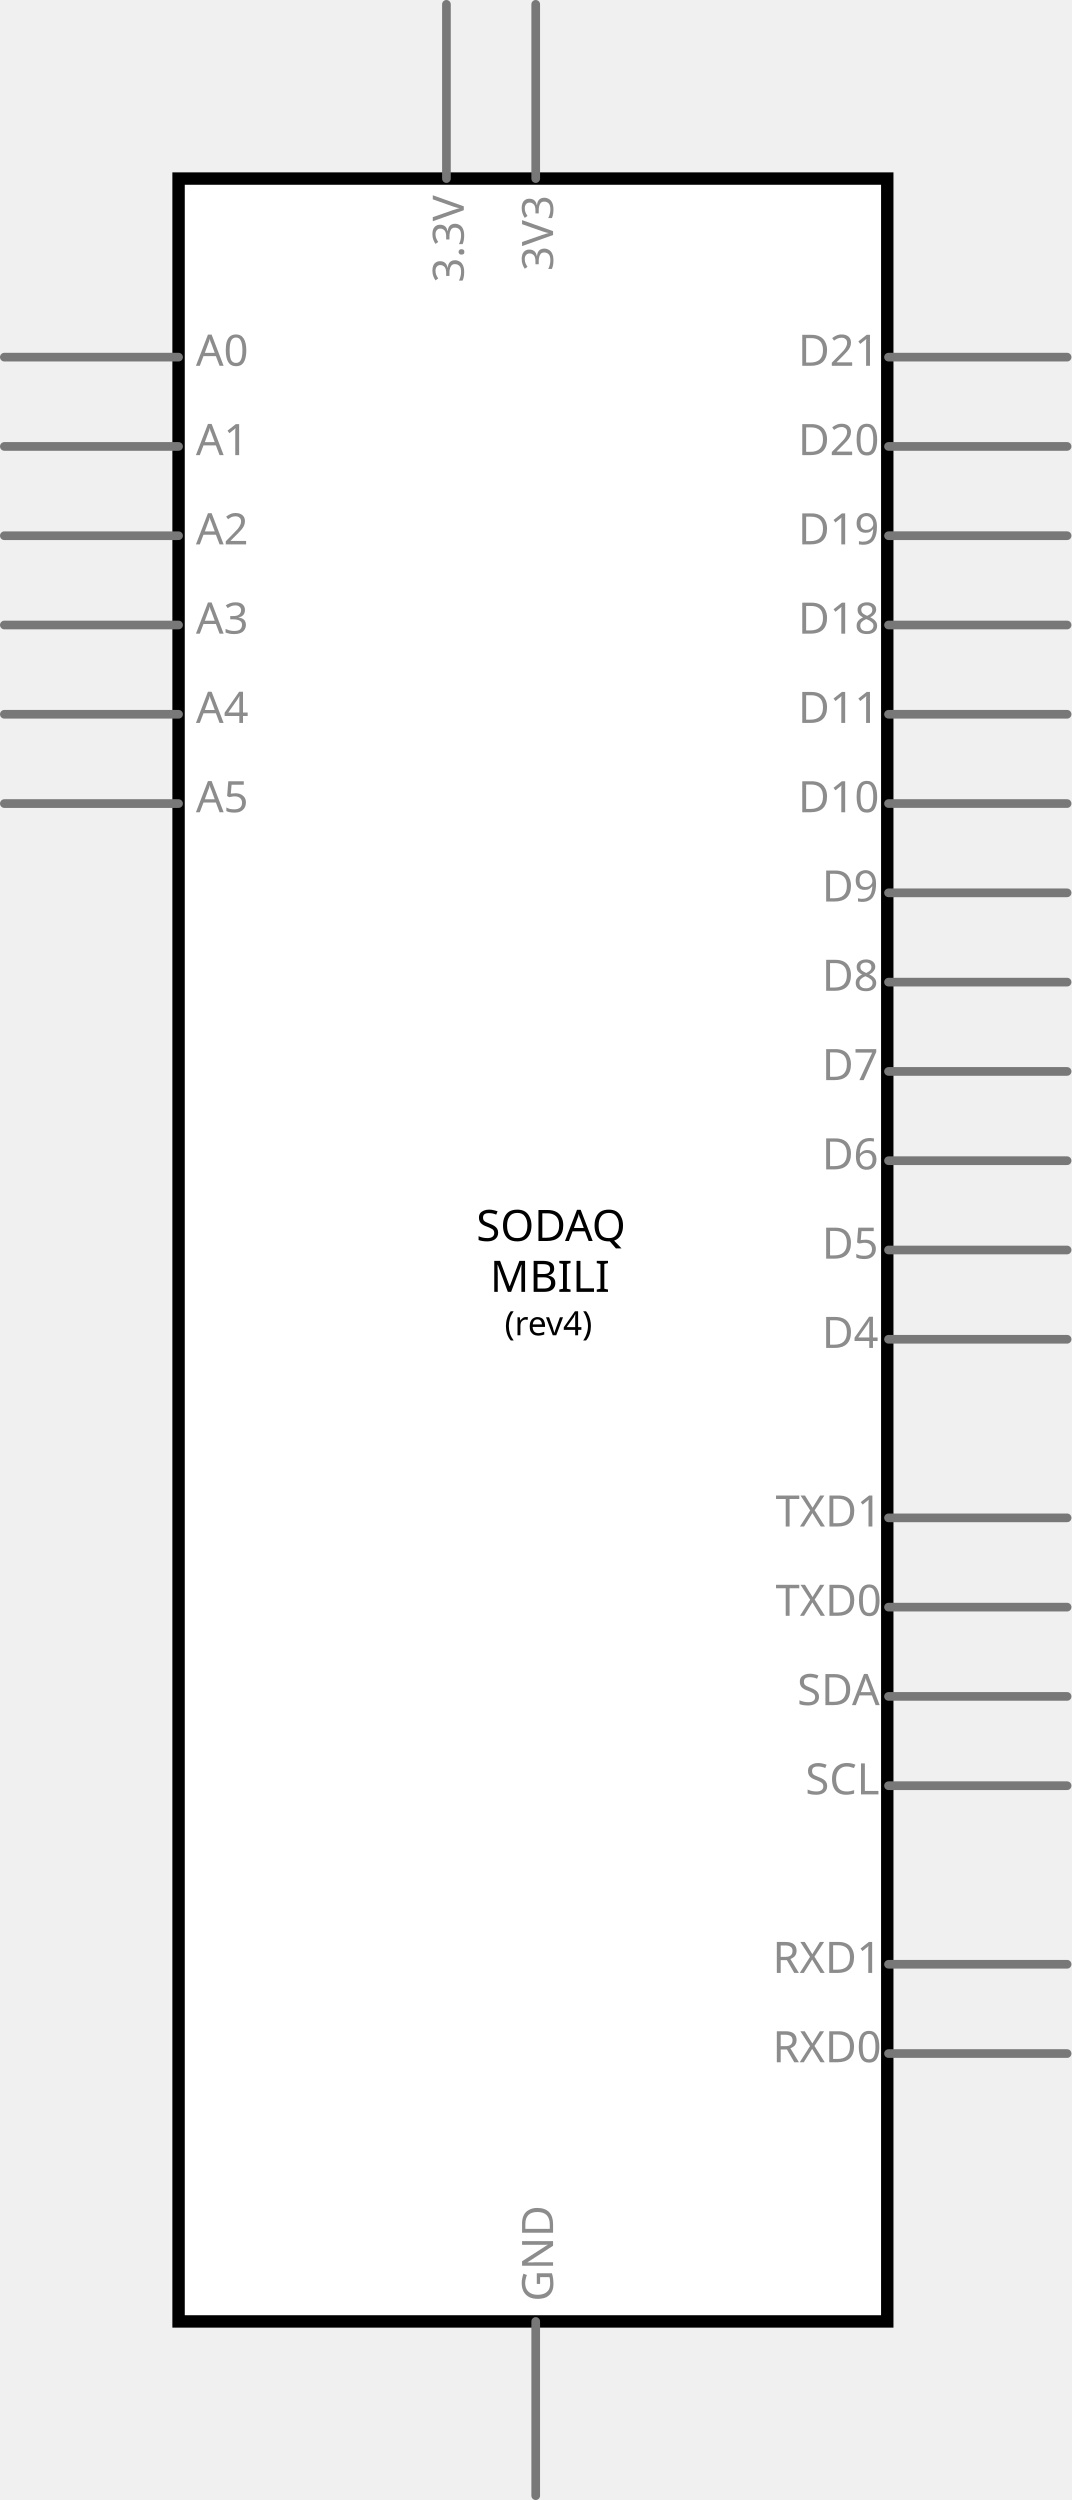
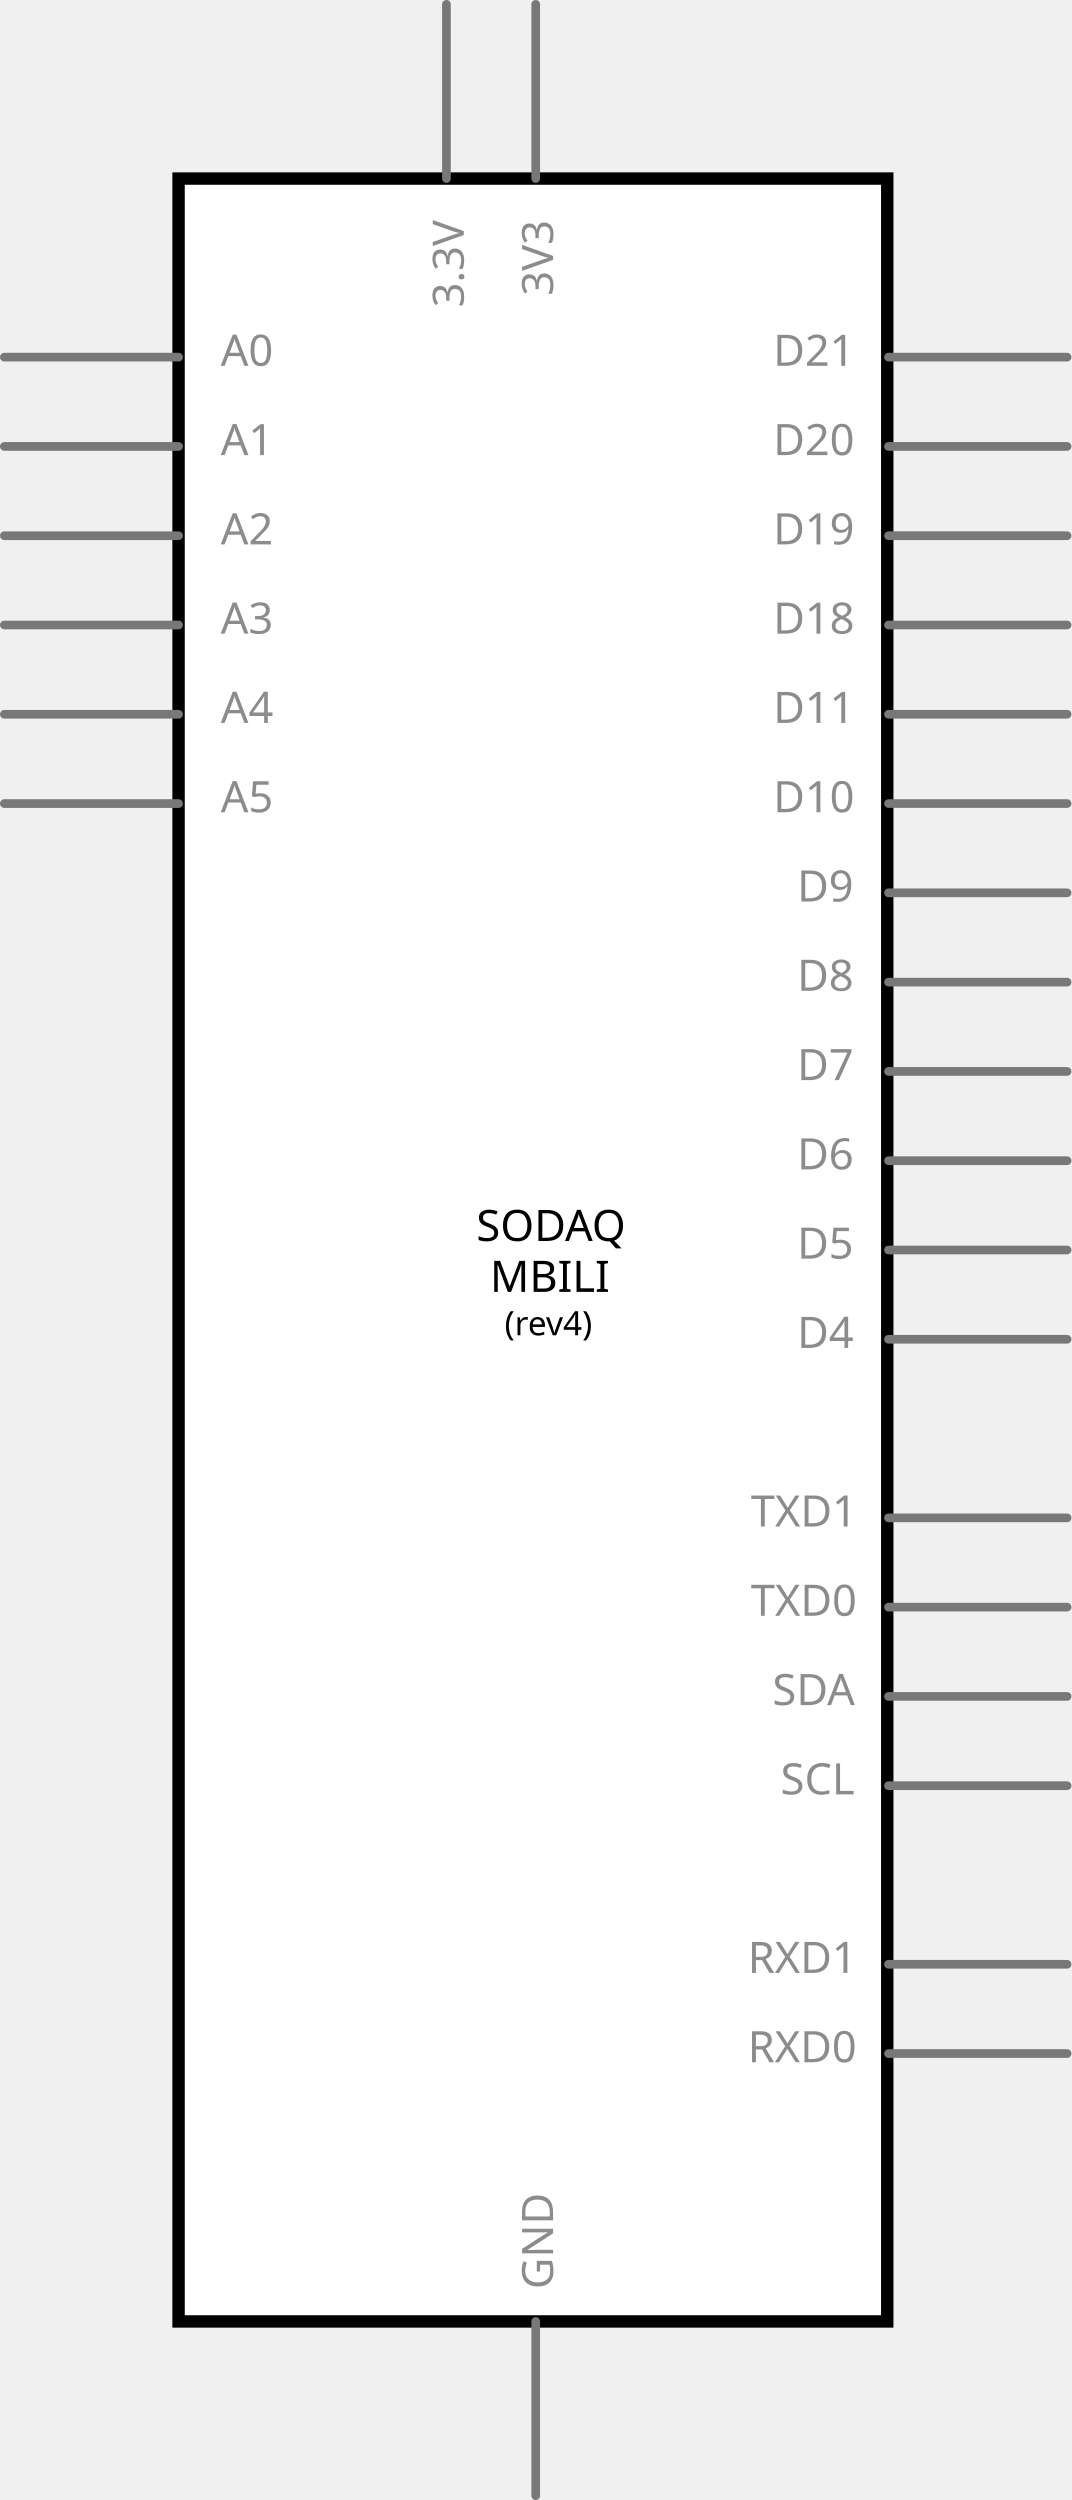
<svg xmlns="http://www.w3.org/2000/svg" version="1.1" id="Layer_1" x="0px" y="0px" width="86.4px" height="201.6px" viewBox="0 0 86.4 201.6" enable-background="new 0 0 86.4 201.6" xml:space="preserve">
  <g id="schematic">
-     <rect x="14.4" y="14.4" fill="#FFFFFF" stroke="#000000" stroke-miterlimit="10" width="57.149" height="172.8" />
-     <g>
-       <text id="label" transform="matrix(1 0 0 1 38.4207 100.075)" font-family="'DroidSans'" font-size="3.5">SODAQ</text>
-       <text id="label_1_" transform="matrix(1 0 0 1 39.5134 104.1746)" font-family="'DroidSans'" font-size="3.5">MBILI</text>
-       <text transform="matrix(1 0 0 1 40.6882 107.6755)" font-family="'DroidSans'" font-size="2.7">(rev4)</text>
+     <rect x="14.4" y="14.4" fill="#FFFFFF" stroke="#000000" stroke-miterlimit="10" width="57.148" height="172.801" />
+     <g>
+       <text id="label" transform="matrix(1 0 0 1 38.4207 100.0745)" font-family="'DroidSans'" font-size="3.5">SODAQ</text>
+       <text id="label_1_" transform="matrix(1 0 0 1 39.5129 104.1741)" font-family="'DroidSans'" font-size="3.5">MBILI</text>
+       <text transform="matrix(1 0 0 1 40.6877 107.675)" font-family="'DroidSans'" font-size="2.7">(rev4)</text>
    </g>
    <line fill="none" x1="0.35" y1="0.349" x2="14.4" y2="0.349" />
    <rect id="connector252pin" x="0" y="0" fill="none" width="14.4" height="0.7" />
    <rect id="connector252terminal" x="0" y="0" fill="none" width="0" height="0.7" />
    <line fill="none" stroke="#787878" stroke-width="0.7" stroke-linecap="round" stroke-linejoin="round" x1="0.35" y1="28.8" x2="14.4" y2="28.8" />
-     <rect id="connector172pin" x="0" y="28.45" fill="none" width="14.4" height="0.699" />
-     <rect id="connector172terminal" x="0" y="28.45" fill="none" width="0" height="0.699" />
-     <text id="label172" transform="matrix(1 0 0 1 15.7996 29.4998)" fill="#8C8C8C" font-family="'DroidSans'" font-size="3.5">A0</text>
+     <rect id="connector172pin" x="0" y="28.45" fill="none" width="14.4" height="0.698" />
+     <rect id="connector172terminal" x="0" y="28.45" fill="none" width="0" height="0.698" />
+     <text id="label172" transform="matrix(1 0 0 1 17.7996 29.4993)" fill="#8C8C8C" font-family="'DroidSans'" font-size="3.5">A0</text>
    <line fill="none" stroke="#787878" stroke-width="0.7" stroke-linecap="round" stroke-linejoin="round" x1="0.35" y1="36" x2="14.4" y2="36" />
    <rect id="connector173pin" x="0" y="35.649" fill="none" width="14.4" height="0.7" />
    <rect id="connector173terminal" x="0" y="35.649" fill="none" width="0" height="0.7" />
-     <text id="label173" transform="matrix(1 0 0 1 15.7996 36.7)" fill="#8C8C8C" font-family="'DroidSans'" font-size="3.5">A1</text>
+     <text id="label173" transform="matrix(1 0 0 1 17.7996 36.6995)" fill="#8C8C8C" font-family="'DroidSans'" font-size="3.5">A1</text>
    <line fill="none" stroke="#787878" stroke-width="0.7" stroke-linecap="round" stroke-linejoin="round" x1="0.35" y1="43.2" x2="14.4" y2="43.2" />
    <rect id="connector168pin" x="0" y="42.849" fill="none" width="14.4" height="0.7" />
    <rect id="connector168terminal" x="0" y="42.849" fill="none" width="0" height="0.7" />
-     <text id="label168" transform="matrix(1 0 0 1 15.7996 43.9001)" fill="#8C8C8C" font-family="'DroidSans'" font-size="3.5">A2</text>
+     <text id="label168" transform="matrix(1 0 0 1 17.7996 43.8997)" fill="#8C8C8C" font-family="'DroidSans'" font-size="3.5">A2</text>
    <line fill="none" stroke="#787878" stroke-width="0.7" stroke-linecap="round" stroke-linejoin="round" x1="0.35" y1="50.399" x2="14.4" y2="50.399" />
    <rect id="connector169pin" x="0" y="50.05" fill="none" width="14.4" height="0.7" />
    <rect id="connector169terminal" x="0" y="50.05" fill="none" width="0" height="0.7" />
-     <text id="label169" transform="matrix(1 0 0 1 15.7996 51.1003)" fill="#8C8C8C" font-family="'DroidSans'" font-size="3.5">A3</text>
+     <text id="label169" transform="matrix(1 0 0 1 17.7996 51.0999)" fill="#8C8C8C" font-family="'DroidSans'" font-size="3.5">A3</text>
    <line fill="none" stroke="#787878" stroke-width="0.7" stroke-linecap="round" stroke-linejoin="round" x1="0.35" y1="57.599" x2="14.4" y2="57.599" />
    <rect id="connector164pin" x="0" y="57.25" fill="none" width="14.4" height="0.7" />
    <rect id="connector164terminal" x="0" y="57.25" fill="none" width="0" height="0.7" />
-     <text id="label164" transform="matrix(1 0 0 1 15.7996 58.2996)" fill="#8C8C8C" font-family="'DroidSans'" font-size="3.5">A4</text>
+     <text id="label164" transform="matrix(1 0 0 1 17.7996 58.2991)" fill="#8C8C8C" font-family="'DroidSans'" font-size="3.5">A4</text>
    <line fill="none" stroke="#787878" stroke-width="0.7" stroke-linecap="round" stroke-linejoin="round" x1="0.35" y1="64.8" x2="14.4" y2="64.8" />
-     <rect id="connector165pin" x="0" y="64.45" fill="none" width="14.4" height="0.7" />
-     <rect id="connector165terminal" x="0" y="64.45" fill="none" width="0" height="0.7" />
-     <text id="label165" transform="matrix(1 0 0 1 15.7996 65.4998)" fill="#8C8C8C" font-family="'DroidSans'" font-size="3.5">A5</text>
-     <line fill="none" x1="0.35" y1="0" x2="14.4" y2="0" />
-     <rect id="connector253pin" x="0" y="0" fill="none" width="14.4" height="0.699" />
-     <rect id="connector253terminal" x="0" y="0" fill="none" width="0" height="0.699" />
+     <rect id="connector165pin" x="0" y="64.45" fill="none" width="14.4" height="0.699" />
+     <rect id="connector165terminal" x="0" y="64.45" fill="none" width="0" height="0.699" />
+     <text id="label165" transform="matrix(1 0 0 1 17.7996 65.4993)" fill="#8C8C8C" font-family="'DroidSans'" font-size="3.5">A5</text>
+     <line fill="none" x1="0.35" y1="0" x2="14.4" y2="0" />
+     <rect id="connector253pin" x="0" y="0" fill="none" width="14.4" height="0.698" />
+     <rect id="connector253terminal" x="0" y="0" fill="none" width="0" height="0.698" />
    <line fill="none" x1="0.35" y1="0" x2="14.4" y2="0" />
    <rect id="connector267pin" x="0" y="0" fill="none" width="14.4" height="0.7" />
    <rect id="connector267terminal" x="0" y="0" fill="none" width="0" height="0.7" />
    <line fill="none" x1="0.35" y1="0" x2="14.4" y2="0" />
    <rect id="connector280pin" x="0" y="0" fill="none" width="14.4" height="0.7" />
    <rect id="connector280terminal" x="0" y="0" fill="none" width="0" height="0.7" />
    <line fill="none" x1="0.35" y1="0" x2="14.4" y2="0" />
    <rect id="connector268pin" x="0" y="0" fill="none" width="14.4" height="0.7" />
    <rect id="connector268terminal" x="0" y="0" fill="none" width="0" height="0.7" />
    <line fill="none" x1="0.35" y1="0" x2="14.4" y2="0" />
-     <rect id="connector262pin" x="0" y="0" fill="none" width="14.4" height="0.699" />
-     <rect id="connector262terminal" x="0" y="0" fill="none" width="0" height="0.699" />
+     <rect id="connector262pin" x="0" y="0" fill="none" width="14.4" height="0.698" />
+     <rect id="connector262terminal" x="0" y="0" fill="none" width="0" height="0.698" />
    <line fill="none" x1="0" y1="0.349" x2="14.4" y2="0.349" />
-     <rect id="connector226pin" x="0.349" y="0" fill="none" width="14.4" height="0.7" />
+     <rect id="connector226pin" x="0.349" y="0" fill="none" width="14.399" height="0.7" />
    <rect id="connector226terminal" x="14.75" y="0" fill="none" width="0" height="0.7" />
    <g>
      <line fill="none" stroke="#787878" stroke-width="0.7" stroke-linecap="round" stroke-linejoin="round" x1="71.65" y1="122.399" x2="86.051" y2="122.399" />
      <rect id="connector180pin" x="72" y="122.049" fill="none" width="14.4" height="0.7" />
      <rect id="connector180terminal" x="86.4" y="122.049" fill="none" width="0" height="0.7" />
-       <text id="label180" transform="matrix(1 0 0 1 62.5476 123.0989)" fill="#8C8C8C" font-family="'DroidSans'" font-size="3.5">TXD1</text>
+       <text id="label180" transform="matrix(1 0 0 1 60.5476 123.0989)" fill="#8C8C8C" font-family="'DroidSans'" font-size="3.5">TXD1</text>
      <line fill="none" stroke="#787878" stroke-width="0.7" stroke-linecap="round" stroke-linejoin="round" x1="71.65" y1="129.599" x2="86.051" y2="129.599" />
-       <rect id="connector184pin" x="72" y="129.249" fill="none" width="14.4" height="0.699" />
-       <rect id="connector184terminal" x="86.4" y="129.249" fill="none" width="0" height="0.699" />
-       <text id="label184" transform="matrix(1 0 0 1 62.5476 130.2991)" fill="#8C8C8C" font-family="'DroidSans'" font-size="3.5">TXD0</text>
+       <rect id="connector184pin" x="72" y="129.249" fill="none" width="14.4" height="0.698" />
+       <rect id="connector184terminal" x="86.4" y="129.249" fill="none" width="0" height="0.698" />
+       <text id="label184" transform="matrix(1 0 0 1 60.5476 130.2991)" fill="#8C8C8C" font-family="'DroidSans'" font-size="3.5">TXD0</text>
      <line fill="none" stroke="#787878" stroke-width="0.7" stroke-linecap="round" stroke-linejoin="round" x1="71.65" y1="136.799" x2="86.051" y2="136.799" />
      <rect id="connector231pin" x="72" y="136.448" fill="none" width="14.4" height="0.7" />
      <rect id="connector231terminal" x="86.4" y="136.448" fill="none" width="0" height="0.7" />
-       <text id="label231" transform="matrix(1 0 0 1 64.2957 137.4993)" fill="#8C8C8C" font-family="'DroidSans'" font-size="3.5">SDA</text>
+       <text id="label231" transform="matrix(1 0 0 1 62.2957 137.4993)" fill="#8C8C8C" font-family="'DroidSans'" font-size="3.5">SDA</text>
      <line fill="none" stroke="#787878" stroke-width="0.7" stroke-linecap="round" stroke-linejoin="round" x1="71.65" y1="143.999" x2="86.051" y2="143.999" />
      <rect id="connector230pin" x="72" y="143.649" fill="none" width="14.4" height="0.7" />
      <rect id="connector230terminal" x="86.4" y="143.649" fill="none" width="0" height="0.7" />
-       <text id="label230" transform="matrix(1 0 0 1 64.9539 144.6995)" fill="#8C8C8C" font-family="'DroidSans'" font-size="3.5">SCL</text>
+       <text id="label230" transform="matrix(1 0 0 1 62.9539 144.6995)" fill="#8C8C8C" font-family="'DroidSans'" font-size="3.5">SCL</text>
      <line fill="none" stroke="#787878" stroke-width="0.7" stroke-linecap="round" stroke-linejoin="round" x1="71.65" y1="158.399" x2="86.051" y2="158.399" />
      <rect id="connector181pin" x="72" y="158.05" fill="none" width="14.4" height="0.7" />
      <rect id="connector181terminal" x="86.4" y="158.05" fill="none" width="0" height="0.7" />
-       <text id="label181" transform="matrix(1 0 0 1 62.2996 159.0989)" fill="#8C8C8C" font-family="'DroidSans'" font-size="3.5">RXD1</text>
+       <text id="label181" transform="matrix(1 0 0 1 60.2996 159.0989)" fill="#8C8C8C" font-family="'DroidSans'" font-size="3.5">RXD1</text>
      <line fill="none" stroke="#787878" stroke-width="0.7" stroke-linecap="round" stroke-linejoin="round" x1="71.65" y1="165.599" x2="86.051" y2="165.599" />
      <rect id="connector185pin" x="72" y="165.25" fill="none" width="14.4" height="0.7" />
      <rect id="connector185terminal" x="86.4" y="165.25" fill="none" width="0" height="0.7" />
-       <text id="label185" transform="matrix(1 0 0 1 62.2996 166.2991)" fill="#8C8C8C" font-family="'DroidSans'" font-size="3.5">RXD0</text>
-     </g>
-     <line fill="none" x1="0" y1="0" x2="14.4" y2="0" />
-     <rect id="connector228pin" x="0.349" y="0" fill="none" width="14.4" height="0.699" />
-     <rect id="connector228terminal" x="14.75" y="0" fill="none" width="0" height="0.699" />
-     <line fill="none" x1="0" y1="0" x2="14.4" y2="0" />
-     <rect id="connector266pin" x="0.349" y="0" fill="none" width="14.4" height="0.7" />
+       <text id="label185" transform="matrix(1 0 0 1 60.2996 166.2991)" fill="#8C8C8C" font-family="'DroidSans'" font-size="3.5">RXD0</text>
+     </g>
+     <line fill="none" x1="0" y1="0" x2="14.4" y2="0" />
+     <rect id="connector228pin" x="0.349" y="0" fill="none" width="14.399" height="0.698" />
+     <rect id="connector228terminal" x="14.75" y="0" fill="none" width="0" height="0.698" />
+     <line fill="none" x1="0" y1="0" x2="14.4" y2="0" />
+     <rect id="connector266pin" x="0.349" y="0" fill="none" width="14.399" height="0.7" />
    <rect id="connector266terminal" x="14.75" y="0" fill="none" width="0" height="0.7" />
    <line fill="none" x1="0" y1="0" x2="14.4" y2="0" />
-     <rect id="connector227pin" x="0.349" y="0" fill="none" width="14.4" height="0.7" />
+     <rect id="connector227pin" x="0.349" y="0" fill="none" width="14.399" height="0.7" />
    <rect id="connector227terminal" x="14.75" y="0" fill="none" width="0" height="0.7" />
    <line fill="none" x1="0" y1="0" x2="14.4" y2="0" />
-     <rect id="connector224pin" x="0.349" y="0" fill="none" width="14.4" height="0.7" />
+     <rect id="connector224pin" x="0.349" y="0" fill="none" width="14.399" height="0.7" />
    <rect id="connector224terminal" x="14.75" y="0" fill="none" width="0" height="0.7" />
    <line fill="none" stroke="#787878" stroke-width="0.7" stroke-linecap="round" stroke-linejoin="round" x1="71.65" y1="57.599" x2="86.051" y2="57.599" />
-     <rect id="connector177pin" x="72" y="57.249" fill="none" width="14.4" height="0.699" />
-     <rect id="connector177terminal" x="86.4" y="57.249" fill="none" width="0" height="0.699" />
-     <text id="label177" transform="matrix(1 0 0 1 64.3503 58.2991)" fill="#8C8C8C" font-family="'DroidSans'" font-size="3.5">D11</text>
+     <rect id="connector177pin" x="72" y="57.249" fill="none" width="14.4" height="0.698" />
+     <rect id="connector177terminal" x="86.4" y="57.249" fill="none" width="0" height="0.698" />
+     <text id="label177" transform="matrix(1 0 0 1 62.3503 58.2991)" fill="#8C8C8C" font-family="'DroidSans'" font-size="3.5">D11</text>
    <line fill="none" stroke="#787878" stroke-width="0.7" stroke-linecap="round" stroke-linejoin="round" x1="71.65" y1="64.799" x2="86.051" y2="64.799" />
    <rect id="connector176pin" x="72" y="64.448" fill="none" width="14.4" height="0.7" />
    <rect id="connector176terminal" x="86.4" y="64.448" fill="none" width="0" height="0.7" />
-     <text id="label176" transform="matrix(1 0 0 1 64.3503 65.4993)" fill="#8C8C8C" font-family="'DroidSans'" font-size="3.5">D10</text>
+     <text id="label176" transform="matrix(1 0 0 1 62.3503 65.4993)" fill="#8C8C8C" font-family="'DroidSans'" font-size="3.5">D10</text>
    <line fill="none" stroke="#787878" stroke-width="0.7" stroke-linecap="round" stroke-linejoin="round" x1="71.65" y1="86.4" x2="86.051" y2="86.4" />
    <rect id="connector193pin" x="72" y="86.049" fill="none" width="14.4" height="0.7" />
    <rect id="connector193terminal" x="86.4" y="86.049" fill="none" width="0" height="0.7" />
-     <text id="label193" transform="matrix(1 0 0 1 66.2781 87.0999)" fill="#8C8C8C" font-family="'DroidSans'" font-size="3.5">D7</text>
+     <text id="label193" transform="matrix(1 0 0 1 64.2781 87.0999)" fill="#8C8C8C" font-family="'DroidSans'" font-size="3.5">D7</text>
    <line fill="none" stroke="#787878" stroke-width="0.7" stroke-linecap="round" stroke-linejoin="round" x1="71.65" y1="93.599" x2="86.051" y2="93.599" />
    <rect id="connector192pin" x="72" y="93.249" fill="none" width="14.4" height="0.7" />
    <rect id="connector192terminal" x="86.4" y="93.249" fill="none" width="0" height="0.7" />
-     <text id="label192" transform="matrix(1 0 0 1 66.2781 94.3)" fill="#8C8C8C" font-family="'DroidSans'" font-size="3.5">D6</text>
+     <text id="label192" transform="matrix(1 0 0 1 64.2781 94.3)" fill="#8C8C8C" font-family="'DroidSans'" font-size="3.5">D6</text>
    <line fill="none" stroke="#787878" stroke-width="0.7" stroke-linecap="round" stroke-linejoin="round" x1="71.65" y1="100.799" x2="86.051" y2="100.799" />
-     <rect id="connector189pin" x="72" y="100.449" fill="none" width="14.4" height="0.7" />
-     <rect id="connector189terminal" x="86.4" y="100.449" fill="none" width="0" height="0.7" />
-     <text id="label189" transform="matrix(1 0 0 1 66.2781 101.4993)" fill="#8C8C8C" font-family="'DroidSans'" font-size="3.5">D5</text>
+     <rect id="connector189pin" x="72" y="100.449" fill="none" width="14.4" height="0.699" />
+     <rect id="connector189terminal" x="86.4" y="100.449" fill="none" width="0" height="0.699" />
+     <text id="label189" transform="matrix(1 0 0 1 64.2781 101.4993)" fill="#8C8C8C" font-family="'DroidSans'" font-size="3.5">D5</text>
    <line fill="none" stroke="#787878" stroke-width="0.7" stroke-linecap="round" stroke-linejoin="round" x1="71.65" y1="107.999" x2="86.051" y2="107.999" />
    <rect id="connector188pin" x="72" y="107.65" fill="none" width="14.4" height="0.699" />
    <rect id="connector188terminal" x="86.4" y="107.65" fill="none" width="0" height="0.699" />
-     <text id="label188" transform="matrix(1 0 0 1 66.2781 108.6995)" fill="#8C8C8C" font-family="'DroidSans'" font-size="3.5">D4</text>
-     <line fill="none" x1="0" y1="0" x2="14.4" y2="0" />
-     <rect id="connector1pin" x="0.349" y="0" fill="none" width="14.4" height="0.699" />
-     <rect id="connector1terminal" x="14.75" y="0" fill="none" width="0" height="0.699" />
-     <line fill="none" x1="0" y1="0" x2="14.4" y2="0" />
-     <rect id="connector2pin" x="0.349" y="0" fill="none" width="14.4" height="0.7" />
+     <text id="label188" transform="matrix(1 0 0 1 64.2781 108.6995)" fill="#8C8C8C" font-family="'DroidSans'" font-size="3.5">D4</text>
+     <line fill="none" x1="0" y1="0" x2="14.4" y2="0" />
+     <rect id="connector1pin" x="0.349" y="0" fill="none" width="14.399" height="0.698" />
+     <rect id="connector1terminal" x="14.75" y="0" fill="none" width="0" height="0.698" />
+     <line fill="none" x1="0" y1="0" x2="14.4" y2="0" />
+     <rect id="connector2pin" x="0.349" y="0" fill="none" width="14.399" height="0.7" />
    <rect id="connector2terminal" x="14.75" y="0" fill="none" width="0" height="0.7" />
    <line fill="none" x1="0" y1="0" x2="14.4" y2="0" />
-     <rect id="connector3pin" x="0.349" y="0" fill="none" width="14.4" height="0.7" />
+     <rect id="connector3pin" x="0.349" y="0" fill="none" width="14.399" height="0.7" />
    <rect id="connector3terminal" x="14.75" y="0" fill="none" width="0" height="0.7" />
    <line fill="none" x1="0" y1="0" x2="14.4" y2="0" />
-     <rect id="connector4pin" x="0.349" y="0" fill="none" width="14.4" height="0.7" />
+     <rect id="connector4pin" x="0.349" y="0" fill="none" width="14.399" height="0.7" />
    <rect id="connector4terminal" x="14.75" y="0" fill="none" width="0" height="0.7" />
    <line fill="none" x1="0" y1="0" x2="14.4" y2="0" />
-     <rect id="connector5pin" x="0.349" y="0" fill="none" width="14.4" height="0.7" />
+     <rect id="connector5pin" x="0.349" y="0" fill="none" width="14.399" height="0.7" />
    <rect id="connector5terminal" x="14.75" y="0" fill="none" width="0" height="0.7" />
    <line fill="none" x1="0" y1="0" x2="14.4" y2="0" />
-     <rect id="connector6pin" x="0.349" y="0" fill="none" width="14.4" height="0.699" />
-     <rect id="connector6terminal" x="14.75" y="0" fill="none" width="0" height="0.699" />
-     <line fill="none" x1="0" y1="0" x2="14.4" y2="0" />
-     <rect id="connector7pin" x="0.349" y="0" fill="none" width="14.4" height="0.7" />
+     <rect id="connector6pin" x="0.349" y="0" fill="none" width="14.399" height="0.698" />
+     <rect id="connector6terminal" x="14.75" y="0" fill="none" width="0" height="0.698" />
+     <line fill="none" x1="0" y1="0" x2="14.4" y2="0" />
+     <rect id="connector7pin" x="0.349" y="0" fill="none" width="14.399" height="0.7" />
    <rect id="connector7terminal" x="14.75" y="0" fill="none" width="0" height="0.7" />
    <line fill="none" x1="0" y1="0" x2="14.4" y2="0" />
-     <rect id="connector8pin" x="0.349" y="0" fill="none" width="14.4" height="0.7" />
+     <rect id="connector8pin" x="0.349" y="0" fill="none" width="14.399" height="0.7" />
    <rect id="connector8terminal" x="14.75" y="0" fill="none" width="0" height="0.7" />
    <line fill="none" x1="0" y1="0" x2="14.4" y2="0" />
-     <rect id="connector10pin" x="0.349" y="0" fill="none" width="14.4" height="0.7" />
+     <rect id="connector10pin" x="0.349" y="0" fill="none" width="14.399" height="0.7" />
    <rect id="connector10terminal" x="14.75" y="0" fill="none" width="0" height="0.7" />
    <line fill="none" x1="0" y1="0" x2="14.4" y2="0" />
-     <rect id="connector12pin" x="0.349" y="0" fill="none" width="14.4" height="0.699" />
-     <rect id="connector12terminal" x="14.75" y="0" fill="none" width="0" height="0.699" />
-     <line fill="none" x1="0" y1="0" x2="14.4" y2="0" />
-     <rect id="connector13pin" x="0.349" y="0" fill="none" width="14.4" height="0.7" />
+     <rect id="connector12pin" x="0.349" y="0" fill="none" width="14.399" height="0.698" />
+     <rect id="connector12terminal" x="14.75" y="0" fill="none" width="0" height="0.698" />
+     <line fill="none" x1="0" y1="0" x2="14.4" y2="0" />
+     <rect id="connector13pin" x="0.349" y="0" fill="none" width="14.399" height="0.7" />
    <rect id="connector13terminal" x="14.75" y="0" fill="none" width="0" height="0.7" />
    <line fill="none" x1="0" y1="0" x2="14.4" y2="0" />
-     <rect id="connector14pin" x="0.349" y="0" fill="none" width="14.4" height="0.7" />
+     <rect id="connector14pin" x="0.349" y="0" fill="none" width="14.399" height="0.7" />
    <rect id="connector14terminal" x="14.75" y="0" fill="none" width="0" height="0.7" />
    <line fill="none" x1="0" y1="0" x2="14.4" y2="0" />
-     <rect id="connector16pin" x="0.349" y="0" fill="none" width="14.4" height="0.7" />
+     <rect id="connector16pin" x="0.349" y="0" fill="none" width="14.399" height="0.7" />
    <rect id="connector16terminal" x="14.75" y="0" fill="none" width="0" height="0.7" />
    <line fill="none" x1="0" y1="0" x2="14.4" y2="0" />
-     <rect id="connector17pin" x="0.349" y="0" fill="none" width="14.4" height="0.699" />
-     <rect id="connector17terminal" x="14.75" y="0" fill="none" width="0" height="0.699" />
-     <line fill="none" x1="0" y1="0" x2="14.4" y2="0" />
-     <rect id="connector18pin" x="0.349" y="0" fill="none" width="14.4" height="0.7" />
+     <rect id="connector17pin" x="0.349" y="0" fill="none" width="14.399" height="0.698" />
+     <rect id="connector17terminal" x="14.75" y="0" fill="none" width="0" height="0.698" />
+     <line fill="none" x1="0" y1="0" x2="14.4" y2="0" />
+     <rect id="connector18pin" x="0.349" y="0" fill="none" width="14.399" height="0.7" />
    <rect id="connector18terminal" x="14.75" y="0" fill="none" width="0" height="0.7" />
    <line fill="none" x1="0" y1="0" x2="14.4" y2="0" />
-     <rect id="connector19pin" x="0.349" y="0" fill="none" width="14.4" height="0.699" />
-     <rect id="connector19terminal" x="14.75" y="0" fill="none" width="0" height="0.699" />
+     <rect id="connector19pin" x="0.349" y="0" fill="none" width="14.399" height="0.698" />
+     <rect id="connector19terminal" x="14.75" y="0" fill="none" width="0" height="0.698" />
    <line fill="none" x1="28.8" y1="0.35" x2="28.8" y2="14.4" />
-     <rect id="connector265pin" x="28.45" y="0" fill="none" width="0.7" height="14.4" />
+     <rect id="connector265pin" x="28.45" y="0" fill="none" width="0.7" height="14.399" />
    <polygon id="connector265terminal" fill="none" points="28.45,0 29.15,0 29.15,0  " />
    <line fill="none" stroke="#787878" stroke-width="0.7" stroke-linecap="round" stroke-linejoin="round" x1="36" y1="0.35" x2="36" y2="14.4" />
-     <rect id="connector0pin" x="35.65" y="0" fill="none" width="0.7" height="14.4" />
+     <rect id="connector0pin" x="35.65" y="0" fill="none" width="0.7" height="14.399" />
    <polygon id="connector0terminal" fill="none" points="35.65,0 36.35,0 36.35,0  " />
    <g transform="matrix(1, 0, 0, 1, 37.4, 16)">
      <g transform="rotate(270)">
-         <text id="label0" transform="matrix(1 0 0 1 -6.782 1.525879e-004)" fill="#8C8C8C" font-family="'DroidSans'" font-size="3.5">3.3V</text>
+         <text id="label0" transform="matrix(1 0 0 1 -8.7815 1.525879e-004)" fill="#8C8C8C" font-family="'DroidSans'" font-size="3.5">3.3V</text>
      </g>
    </g>
    <line fill="none" stroke="#787878" stroke-width="0.7" stroke-linecap="round" stroke-linejoin="round" x1="43.2" y1="0.35" x2="43.2" y2="14.4" />
-     <rect id="connector170pin" x="42.85" y="0" fill="none" width="0.699" height="14.4" />
+     <rect id="connector170pin" x="42.85" y="0" fill="none" width="0.698" height="14.399" />
    <polygon id="connector170terminal" fill="none" points="42.85,0 43.55,0 43.55,0  " />
    <g transform="matrix(1, 0, 0, 1, 44.6, 16)">
      <g transform="rotate(270)">
-         <text id="label170" transform="matrix(1 0 0 1 -5.8435 -6.408691e-004)" fill="#8C8C8C" font-family="'DroidSans'" font-size="3.5">3V3</text>
+         <text id="label170" transform="matrix(1 0 0 1 -7.843 -6.408691e-004)" fill="#8C8C8C" font-family="'DroidSans'" font-size="3.5">3V3</text>
      </g>
    </g>
    <line fill="none" stroke="#787878" stroke-width="0.7" stroke-linecap="round" stroke-linejoin="round" x1="43.2" y1="187.201" x2="43.2" y2="201.251" />
-     <rect id="connector9pin" x="42.85" y="187.201" fill="none" width="0.699" height="14.399" />
+     <rect id="connector9pin" x="42.85" y="187.201" fill="none" width="0.698" height="14.398" />
    <polygon id="connector9terminal" fill="none" points="42.85,201.6 43.55,201.6 43.55,201.6  " />
    <g transform="matrix(1, 0, 0, 1, 44.6, 322.4)">
      <g transform="rotate(270)">
-         <text id="label9" transform="matrix(1 0 0 1 136.8016 -6.408691e-004)" fill="#8C8C8C" font-family="'DroidSans'" font-size="3.5">GND</text>
+         <text id="label9" transform="matrix(1 0 0 1 137.8021 -6.408691e-004)" fill="#8C8C8C" font-family="'DroidSans'" font-size="3.5">GND</text>
      </g>
    </g>
-     <rect id="connector166pin" x="35.65" y="0" fill="none" width="0.7" height="14.4" />
+     <rect id="connector166pin" x="35.65" y="0" fill="none" width="0.7" height="14.399" />
    <polygon id="connector166terminal" fill="none" points="35.65,0 36.35,0 36.35,0  " />
-     <rect id="connector174pin" x="35.65" y="0" fill="none" width="0.7" height="14.4" />
+     <rect id="connector174pin" x="35.65" y="0" fill="none" width="0.7" height="14.399" />
    <polygon id="connector174terminal" fill="none" points="35.65,0 36.35,0 36.35,0  " />
-     <rect id="connector182pin" x="35.65" y="0" fill="none" width="0.7" height="14.4" />
+     <rect id="connector182pin" x="35.65" y="0" fill="none" width="0.7" height="14.399" />
    <polygon id="connector182terminal" fill="none" points="35.65,0 36.35,0 36.35,0  " />
-     <rect id="connector190pin" x="35.65" y="0" fill="none" width="0.7" height="14.4" />
+     <rect id="connector190pin" x="35.65" y="0" fill="none" width="0.7" height="14.399" />
    <polygon id="connector190terminal" fill="none" points="35.65,0 36.35,0 36.35,0  " />
-     <rect id="connector196pin" x="35.65" y="0" fill="none" width="0.7" height="14.4" />
+     <rect id="connector196pin" x="35.65" y="0" fill="none" width="0.7" height="14.399" />
    <polygon id="connector196terminal" fill="none" points="35.65,0 36.35,0 36.35,0  " />
-     <rect id="connector218pin" x="35.65" y="0" fill="none" width="0.7" height="14.4" />
+     <rect id="connector218pin" x="35.65" y="0" fill="none" width="0.7" height="14.399" />
    <polygon id="connector218terminal" fill="none" points="35.65,0 36.35,0 36.35,0  " />
-     <rect id="connector225pin" x="35.65" y="0" fill="none" width="0.7" height="14.4" />
+     <rect id="connector225pin" x="35.65" y="0" fill="none" width="0.7" height="14.399" />
    <polygon id="connector225terminal" fill="none" points="35.65,0 36.35,0 36.35,0  " />
-     <rect id="connector232pin" x="35.65" y="0" fill="none" width="0.7" height="14.4" />
+     <rect id="connector232pin" x="35.65" y="0" fill="none" width="0.7" height="14.399" />
    <polygon id="connector232terminal" fill="none" points="35.65,0 36.35,0 36.35,0  " />
-     <rect id="connector258pin" x="35.65" y="0" fill="none" width="0.7" height="14.4" />
+     <rect id="connector258pin" x="35.65" y="0" fill="none" width="0.7" height="14.399" />
    <polygon id="connector258terminal" fill="none" points="35.65,0 36.35,0 36.35,0  " />
-     <rect id="connector261pin" x="35.65" y="0" fill="none" width="0.7" height="14.4" />
+     <rect id="connector261pin" x="35.65" y="0" fill="none" width="0.7" height="14.399" />
    <polygon id="connector261terminal" fill="none" points="35.65,0 36.35,0 36.35,0  " />
-     <rect id="connector178pin" x="42.85" y="0" fill="none" width="0.699" height="14.4" />
+     <rect id="connector178pin" x="42.85" y="0" fill="none" width="0.698" height="14.399" />
    <polygon id="connector178terminal" fill="none" points="42.85,0 43.55,0 43.55,0  " />
-     <rect id="connector186pin" x="42.85" y="0" fill="none" width="0.699" height="14.4" />
+     <rect id="connector186pin" x="42.85" y="0" fill="none" width="0.698" height="14.399" />
    <polygon id="connector186terminal" fill="none" points="42.85,0 43.55,0 43.55,0  " />
-     <rect id="connector222pin" x="42.85" y="0" fill="none" width="0.699" height="14.4" />
+     <rect id="connector222pin" x="42.85" y="0" fill="none" width="0.698" height="14.399" />
    <polygon id="connector222terminal" fill="none" points="42.85,0 43.55,0 43.55,0  " />
-     <rect id="connector194pin" x="42.85" y="0" fill="none" width="0.699" height="14.4" />
+     <rect id="connector194pin" x="42.85" y="0" fill="none" width="0.698" height="14.399" />
    <polygon id="connector194terminal" fill="none" points="42.85,0 43.55,0 43.55,0  " />
-     <rect id="connector236pin" x="42.85" y="0" fill="none" width="0.699" height="14.4" />
+     <rect id="connector236pin" x="42.85" y="0" fill="none" width="0.698" height="14.399" />
    <polygon id="connector236terminal" fill="none" points="42.85,0 43.55,0 43.55,0  " />
-     <rect id="connector167pin" x="42.85" y="187.201" fill="none" width="0.699" height="14.399" />
+     <rect id="connector167pin" x="42.85" y="187.201" fill="none" width="0.698" height="14.398" />
    <polygon id="connector167terminal" fill="none" points="42.85,201.6 43.55,201.6 43.55,201.6  " />
-     <rect id="connector171pin" x="42.85" y="187.201" fill="none" width="0.699" height="14.399" />
+     <rect id="connector171pin" x="42.85" y="187.201" fill="none" width="0.698" height="14.398" />
    <polygon id="connector171terminal" fill="none" points="42.85,201.6 43.55,201.6 43.55,201.6  " />
-     <rect id="connector175pin" x="42.85" y="187.201" fill="none" width="0.699" height="14.399" />
+     <rect id="connector175pin" x="42.85" y="187.201" fill="none" width="0.698" height="14.398" />
    <polygon id="connector175terminal" fill="none" points="42.85,201.6 43.55,201.6 43.55,201.6  " />
-     <rect id="connector179pin" x="42.85" y="187.201" fill="none" width="0.699" height="14.399" />
+     <rect id="connector179pin" x="42.85" y="187.201" fill="none" width="0.698" height="14.398" />
    <polygon id="connector179terminal" fill="none" points="42.85,201.6 43.55,201.6 43.55,201.6  " />
-     <rect id="connector183pin" x="42.85" y="187.201" fill="none" width="0.699" height="14.399" />
+     <rect id="connector183pin" x="42.85" y="187.201" fill="none" width="0.698" height="14.398" />
    <polygon id="connector183terminal" fill="none" points="42.85,201.6 43.55,201.6 43.55,201.6  " />
-     <rect id="connector187pin" x="42.85" y="187.201" fill="none" width="0.699" height="14.399" />
+     <rect id="connector187pin" x="42.85" y="187.201" fill="none" width="0.698" height="14.398" />
    <polygon id="connector187terminal" fill="none" points="42.85,201.6 43.55,201.6 43.55,201.6  " />
-     <rect id="connector191pin" x="42.85" y="187.201" fill="none" width="0.699" height="14.399" />
+     <rect id="connector191pin" x="42.85" y="187.201" fill="none" width="0.698" height="14.398" />
    <polygon id="connector191terminal" fill="none" points="42.85,201.6 43.55,201.6 43.55,201.6  " />
-     <rect id="connector195pin" x="42.85" y="187.201" fill="none" width="0.699" height="14.399" />
+     <rect id="connector195pin" x="42.85" y="187.201" fill="none" width="0.698" height="14.398" />
    <polygon id="connector195terminal" fill="none" points="42.85,201.6 43.55,201.6 43.55,201.6  " />
-     <rect id="connector205pin" x="42.85" y="187.201" fill="none" width="0.699" height="14.399" />
+     <rect id="connector205pin" x="42.85" y="187.201" fill="none" width="0.698" height="14.398" />
    <polygon id="connector205terminal" fill="none" points="42.85,201.6 43.55,201.6 43.55,201.6  " />
-     <rect id="connector219pin" x="42.85" y="187.201" fill="none" width="0.699" height="14.399" />
+     <rect id="connector219pin" x="42.85" y="187.201" fill="none" width="0.698" height="14.398" />
    <polygon id="connector219terminal" fill="none" points="42.85,201.6 43.55,201.6 43.55,201.6  " />
-     <rect id="connector223pin" x="42.85" y="187.201" fill="none" width="0.699" height="14.399" />
+     <rect id="connector223pin" x="42.85" y="187.201" fill="none" width="0.698" height="14.398" />
    <polygon id="connector223terminal" fill="none" points="42.85,201.6 43.55,201.6 43.55,201.6  " />
-     <rect id="connector229pin" x="42.85" y="187.201" fill="none" width="0.699" height="14.399" />
+     <rect id="connector229pin" x="42.85" y="187.201" fill="none" width="0.698" height="14.398" />
    <polygon id="connector229terminal" fill="none" points="42.85,201.6 43.55,201.6 43.55,201.6  " />
-     <rect id="connector233pin" x="42.85" y="187.201" fill="none" width="0.699" height="14.399" />
+     <rect id="connector233pin" x="42.85" y="187.201" fill="none" width="0.698" height="14.398" />
    <polygon id="connector233terminal" fill="none" points="42.85,201.6 43.55,201.6 43.55,201.6  " />
-     <rect id="connector237pin" x="42.85" y="187.201" fill="none" width="0.699" height="14.399" />
+     <rect id="connector237pin" x="42.85" y="187.201" fill="none" width="0.698" height="14.398" />
    <polygon id="connector237terminal" fill="none" points="42.85,201.6 43.55,201.6 43.55,201.6  " />
-     <rect id="connector251pin" x="42.85" y="187.201" fill="none" width="0.699" height="14.399" />
+     <rect id="connector251pin" x="42.85" y="187.201" fill="none" width="0.698" height="14.398" />
    <polygon id="connector251terminal" fill="none" points="42.85,201.6 43.55,201.6 43.55,201.6  " />
-     <rect id="connector254pin" x="42.85" y="187.201" fill="none" width="0.699" height="14.399" />
+     <rect id="connector254pin" x="42.85" y="187.201" fill="none" width="0.698" height="14.398" />
    <polygon id="connector254terminal" fill="none" points="42.85,201.6 43.55,201.6 43.55,201.6  " />
-     <rect id="connector256pin" x="42.85" y="187.201" fill="none" width="0.699" height="14.399" />
+     <rect id="connector256pin" x="42.85" y="187.201" fill="none" width="0.698" height="14.398" />
    <polygon id="connector256terminal" fill="none" points="42.85,201.6 43.55,201.6 43.55,201.6  " />
-     <rect id="connector264pin" x="42.85" y="187.201" fill="none" width="0.699" height="14.399" />
+     <rect id="connector264pin" x="42.85" y="187.201" fill="none" width="0.698" height="14.398" />
    <polygon id="connector264terminal" fill="none" points="42.85,201.6 43.55,201.6 43.55,201.6  " />
-     <rect id="connector270pin" x="42.85" y="187.201" fill="none" width="0.699" height="14.399" />
+     <rect id="connector270pin" x="42.85" y="187.201" fill="none" width="0.698" height="14.398" />
    <polygon id="connector270terminal" fill="none" points="42.85,201.6 43.55,201.6 43.55,201.6  " />
-     <rect id="connector281pin" x="42.85" y="187.201" fill="none" width="0.699" height="14.399" />
+     <rect id="connector281pin" x="42.85" y="187.201" fill="none" width="0.698" height="14.398" />
    <polygon id="connector281terminal" fill="none" points="42.85,201.6 43.55,201.6 43.55,201.6  " />
-     <rect id="connector206pin" x="0.349" y="0" fill="none" width="14.4" height="0.7" />
+     <rect id="connector206pin" x="0.349" y="0" fill="none" width="14.399" height="0.7" />
    <rect id="connector206terminal" x="14.75" y="0" fill="none" width="0" height="0.7" />
-     <rect id="connector269pin" x="0.349" y="0" fill="none" width="14.4" height="0.7" />
+     <rect id="connector269pin" x="0.349" y="0" fill="none" width="14.399" height="0.7" />
    <rect id="connector269terminal" x="14.75" y="0" fill="none" width="0" height="0.7" />
-     <rect id="connector209pin" x="0.349" y="0" fill="none" width="14.4" height="0.7" />
+     <rect id="connector209pin" x="0.349" y="0" fill="none" width="14.399" height="0.7" />
    <rect id="connector209terminal" x="14.75" y="0" fill="none" width="0" height="0.7" />
-     <rect id="connector199pin" x="0.349" y="0" fill="none" width="14.4" height="0.7" />
+     <rect id="connector199pin" x="0.349" y="0" fill="none" width="14.399" height="0.7" />
    <rect id="connector199terminal" x="14.75" y="0" fill="none" width="0" height="0.7" />
-     <rect id="connector201pin" x="0.349" y="0" fill="none" width="14.4" height="0.7" />
+     <rect id="connector201pin" x="0.349" y="0" fill="none" width="14.399" height="0.7" />
    <rect id="connector201terminal" x="14.75" y="0" fill="none" width="0" height="0.7" />
-     <rect id="connector202pin" x="0.349" y="0" fill="none" width="14.4" height="0.699" />
-     <rect id="connector202terminal" x="14.75" y="0" fill="none" width="0" height="0.699" />
-     <rect id="connector212pin" x="0.349" y="0" fill="none" width="14.4" height="0.7" />
+     <rect id="connector202pin" x="0.349" y="0" fill="none" width="14.399" height="0.698" />
+     <rect id="connector202terminal" x="14.75" y="0" fill="none" width="0" height="0.698" />
+     <rect id="connector212pin" x="0.349" y="0" fill="none" width="14.399" height="0.7" />
    <rect id="connector212terminal" x="14.75" y="0" fill="none" width="0" height="0.7" />
-     <rect id="connector213pin" x="0.349" y="0" fill="none" width="14.4" height="0.699" />
-     <rect id="connector213terminal" x="14.75" y="0" fill="none" width="0" height="0.699" />
-     <rect id="connector203pin" x="0.349" y="0" fill="none" width="14.4" height="0.7" />
+     <rect id="connector213pin" x="0.349" y="0" fill="none" width="14.399" height="0.698" />
+     <rect id="connector213terminal" x="14.75" y="0" fill="none" width="0" height="0.698" />
+     <rect id="connector203pin" x="0.349" y="0" fill="none" width="14.399" height="0.7" />
    <rect id="connector203terminal" x="14.75" y="0" fill="none" width="0" height="0.7" />
-     <rect id="connector214pin" x="0.349" y="0" fill="none" width="14.4" height="0.7" />
+     <rect id="connector214pin" x="0.349" y="0" fill="none" width="14.399" height="0.7" />
    <rect id="connector214terminal" x="14.75" y="0" fill="none" width="0" height="0.7" />
-     <rect id="connector210pin" x="0.349" y="0" fill="none" width="14.4" height="0.7" />
+     <rect id="connector210pin" x="0.349" y="0" fill="none" width="14.399" height="0.7" />
    <rect id="connector210terminal" x="14.75" y="0" fill="none" width="0" height="0.7" />
-     <rect id="connector200pin" x="0.349" y="0" fill="none" width="14.4" height="0.7" />
+     <rect id="connector200pin" x="0.349" y="0" fill="none" width="14.399" height="0.7" />
    <rect id="connector200terminal" x="14.75" y="0" fill="none" width="0" height="0.7" />
-     <rect id="connector198pin" x="0.349" y="0" fill="none" width="14.4" height="0.7" />
+     <rect id="connector198pin" x="0.349" y="0" fill="none" width="14.399" height="0.7" />
    <rect id="connector198terminal" x="14.75" y="0" fill="none" width="0" height="0.7" />
-     <rect id="connector197pin" x="0.349" y="0" fill="none" width="14.4" height="0.699" />
-     <rect id="connector197terminal" x="14.75" y="0" fill="none" width="0" height="0.699" />
-     <rect id="connector215pin" x="0.349" y="0" fill="none" width="14.4" height="0.699" />
-     <rect id="connector215terminal" x="14.75" y="0" fill="none" width="0" height="0.699" />
-     <rect id="connector260pin" x="0.349" y="0" fill="none" width="14.4" height="0.699" />
-     <rect id="connector260terminal" x="14.75" y="0" fill="none" width="0" height="0.699" />
-     <rect id="connector208pin" x="0.349" y="0" fill="none" width="14.4" height="0.699" />
-     <rect id="connector208terminal" x="14.75" y="0" fill="none" width="0" height="0.699" />
+     <rect id="connector197pin" x="0.349" y="0" fill="none" width="14.399" height="0.698" />
+     <rect id="connector197terminal" x="14.75" y="0" fill="none" width="0" height="0.698" />
+     <rect id="connector215pin" x="0.349" y="0" fill="none" width="14.399" height="0.698" />
+     <rect id="connector215terminal" x="14.75" y="0" fill="none" width="0" height="0.698" />
+     <rect id="connector260pin" x="0.349" y="0" fill="none" width="14.399" height="0.698" />
+     <rect id="connector260terminal" x="14.75" y="0" fill="none" width="0" height="0.698" />
+     <rect id="connector208pin" x="0.349" y="0" fill="none" width="14.399" height="0.698" />
+     <rect id="connector208terminal" x="14.75" y="0" fill="none" width="0" height="0.698" />
    <g>
      <line fill="none" stroke="#787878" stroke-width="0.7" stroke-linecap="round" stroke-linejoin="round" x1="71.65" y1="71.998" x2="86.051" y2="71.998" />
      <rect id="connector15pin" x="72" y="71.649" fill="none" width="14.4" height="0.7" />
      <rect id="connector15terminal" x="86.4" y="71.649" fill="none" width="0" height="0.7" />
-       <text id="label15" transform="matrix(1 0 0 1 66.2781 72.6995)" fill="#8C8C8C" font-family="'DroidSans'" font-size="3.5">D9</text>
+       <text id="label15" transform="matrix(1 0 0 1 64.2781 72.6995)" fill="#8C8C8C" font-family="'DroidSans'" font-size="3.5">D9</text>
      <rect id="connector235pin" x="72" y="71.649" fill="none" width="14.4" height="0.7" />
      <rect id="connector235terminal" x="86.4" y="71.649" fill="none" width="0" height="0.7" />
      <rect id="connector211pin" x="72" y="71.649" fill="none" width="14.4" height="0.7" />
      <rect id="connector211terminal" x="86.4" y="71.649" fill="none" width="0" height="0.7" />
    </g>
    <g>
      <line fill="none" stroke="#787878" stroke-width="0.7" stroke-linecap="round" stroke-linejoin="round" x1="71.65" y1="79.199" x2="86.051" y2="79.199" />
      <rect id="connector11pin" x="72" y="78.85" fill="none" width="14.4" height="0.7" />
      <rect id="connector11terminal" x="86.4" y="78.85" fill="none" width="0" height="0.7" />
-       <text id="label11" transform="matrix(1 0 0 1 66.2781 79.8997)" fill="#8C8C8C" font-family="'DroidSans'" font-size="3.5">D8</text>
+       <text id="label11" transform="matrix(1 0 0 1 64.2781 79.8997)" fill="#8C8C8C" font-family="'DroidSans'" font-size="3.5">D8</text>
      <rect id="connector234pin" x="72" y="78.85" fill="none" width="14.4" height="0.7" />
      <rect id="connector234terminal" x="86.4" y="78.85" fill="none" width="0" height="0.7" />
      <rect id="connector207pin" x="72" y="78.85" fill="none" width="14.4" height="0.7" />
      <rect id="connector207terminal" x="86.4" y="78.85" fill="none" width="0" height="0.7" />
    </g>
-     <rect id="connector204pin" x="0.349" y="0" fill="none" width="14.4" height="0.7" />
+     <rect id="connector204pin" x="0.349" y="0" fill="none" width="14.399" height="0.7" />
    <rect id="connector204terminal" x="14.75" y="0" fill="none" width="0" height="0.7" />
    <g>
      <line fill="none" stroke="#787878" stroke-width="0.7" stroke-linecap="round" stroke-linejoin="round" x1="71.65" y1="28.8" x2="86.051" y2="28.8" />
-       <rect id="connector217pin" x="72" y="28.449" fill="none" width="14.4" height="0.7" />
-       <rect id="connector217terminal" x="86.4" y="28.449" fill="none" width="0" height="0.7" />
-       <text id="label217" transform="matrix(1 0 0 1 64.3503 29.5002)" fill="#8C8C8C" font-family="'DroidSans'" font-size="3.5">D21</text>
+       <rect id="connector217pin" x="72" y="28.449" fill="none" width="14.4" height="0.699" />
+       <rect id="connector217terminal" x="86.4" y="28.449" fill="none" width="0" height="0.699" />
+       <text id="label217" transform="matrix(1 0 0 1 62.3503 29.5002)" fill="#8C8C8C" font-family="'DroidSans'" font-size="3.5">D21</text>
      <line fill="none" stroke="#787878" stroke-width="0.7" stroke-linecap="round" stroke-linejoin="round" x1="71.65" y1="36" x2="86.051" y2="36" />
      <rect id="connector216pin" x="72" y="35.65" fill="none" width="14.4" height="0.7" />
      <rect id="connector216terminal" x="86.4" y="35.65" fill="none" width="0" height="0.7" />
-       <text id="label216" transform="matrix(1 0 0 1 64.3503 36.7004)" fill="#8C8C8C" font-family="'DroidSans'" font-size="3.5">D20</text>
+       <text id="label216" transform="matrix(1 0 0 1 62.3503 36.7004)" fill="#8C8C8C" font-family="'DroidSans'" font-size="3.5">D20</text>
      <line fill="none" stroke="#787878" stroke-width="0.7" stroke-linecap="round" stroke-linejoin="round" x1="71.65" y1="43.199" x2="86.051" y2="43.199" />
      <rect id="connector221pin" x="72" y="42.85" fill="none" width="14.4" height="0.7" />
      <rect id="connector221terminal" x="86.4" y="42.85" fill="none" width="0" height="0.7" />
-       <text id="label221" transform="matrix(1 0 0 1 64.3503 43.9006)" fill="#8C8C8C" font-family="'DroidSans'" font-size="3.5">D19</text>
+       <text id="label221" transform="matrix(1 0 0 1 62.3503 43.9006)" fill="#8C8C8C" font-family="'DroidSans'" font-size="3.5">D19</text>
      <line fill="none" stroke="#787878" stroke-width="0.7" stroke-linecap="round" stroke-linejoin="round" x1="71.65" y1="50.4" x2="86.051" y2="50.4" />
      <rect id="connector220pin" x="72" y="50.05" fill="none" width="14.4" height="0.7" />
      <rect id="connector220terminal" x="86.4" y="50.05" fill="none" width="0" height="0.7" />
-       <text id="label220" transform="matrix(1 0 0 1 64.3503 51.0999)" fill="#8C8C8C" font-family="'DroidSans'" font-size="3.5">D18</text>
-       <rect id="connector263pin" x="72" y="28.449" fill="none" width="14.4" height="0.7" />
-       <rect id="connector263terminal" x="86.4" y="28.449" fill="none" width="0" height="0.7" />
+       <text id="label220" transform="matrix(1 0 0 1 62.3503 51.0999)" fill="#8C8C8C" font-family="'DroidSans'" font-size="3.5">D18</text>
+       <rect id="connector263pin" x="72" y="28.449" fill="none" width="14.4" height="0.699" />
+       <rect id="connector263terminal" x="86.4" y="28.449" fill="none" width="0" height="0.699" />
      <rect id="connector257pin" x="72" y="35.65" fill="none" width="14.4" height="0.7" />
      <rect id="connector257terminal" x="86.4" y="35.65" fill="none" width="0" height="0.7" />
      <rect id="connector259pin" x="72" y="42.85" fill="none" width="14.4" height="0.7" />
      <rect id="connector259terminal" x="86.4" y="42.85" fill="none" width="0" height="0.7" />
      <rect id="connector255pin" x="72" y="50.05" fill="none" width="14.4" height="0.7" />
      <rect id="connector255terminal" x="86.4" y="50.05" fill="none" width="0" height="0.7" />
    </g>
  </g>
</svg>
